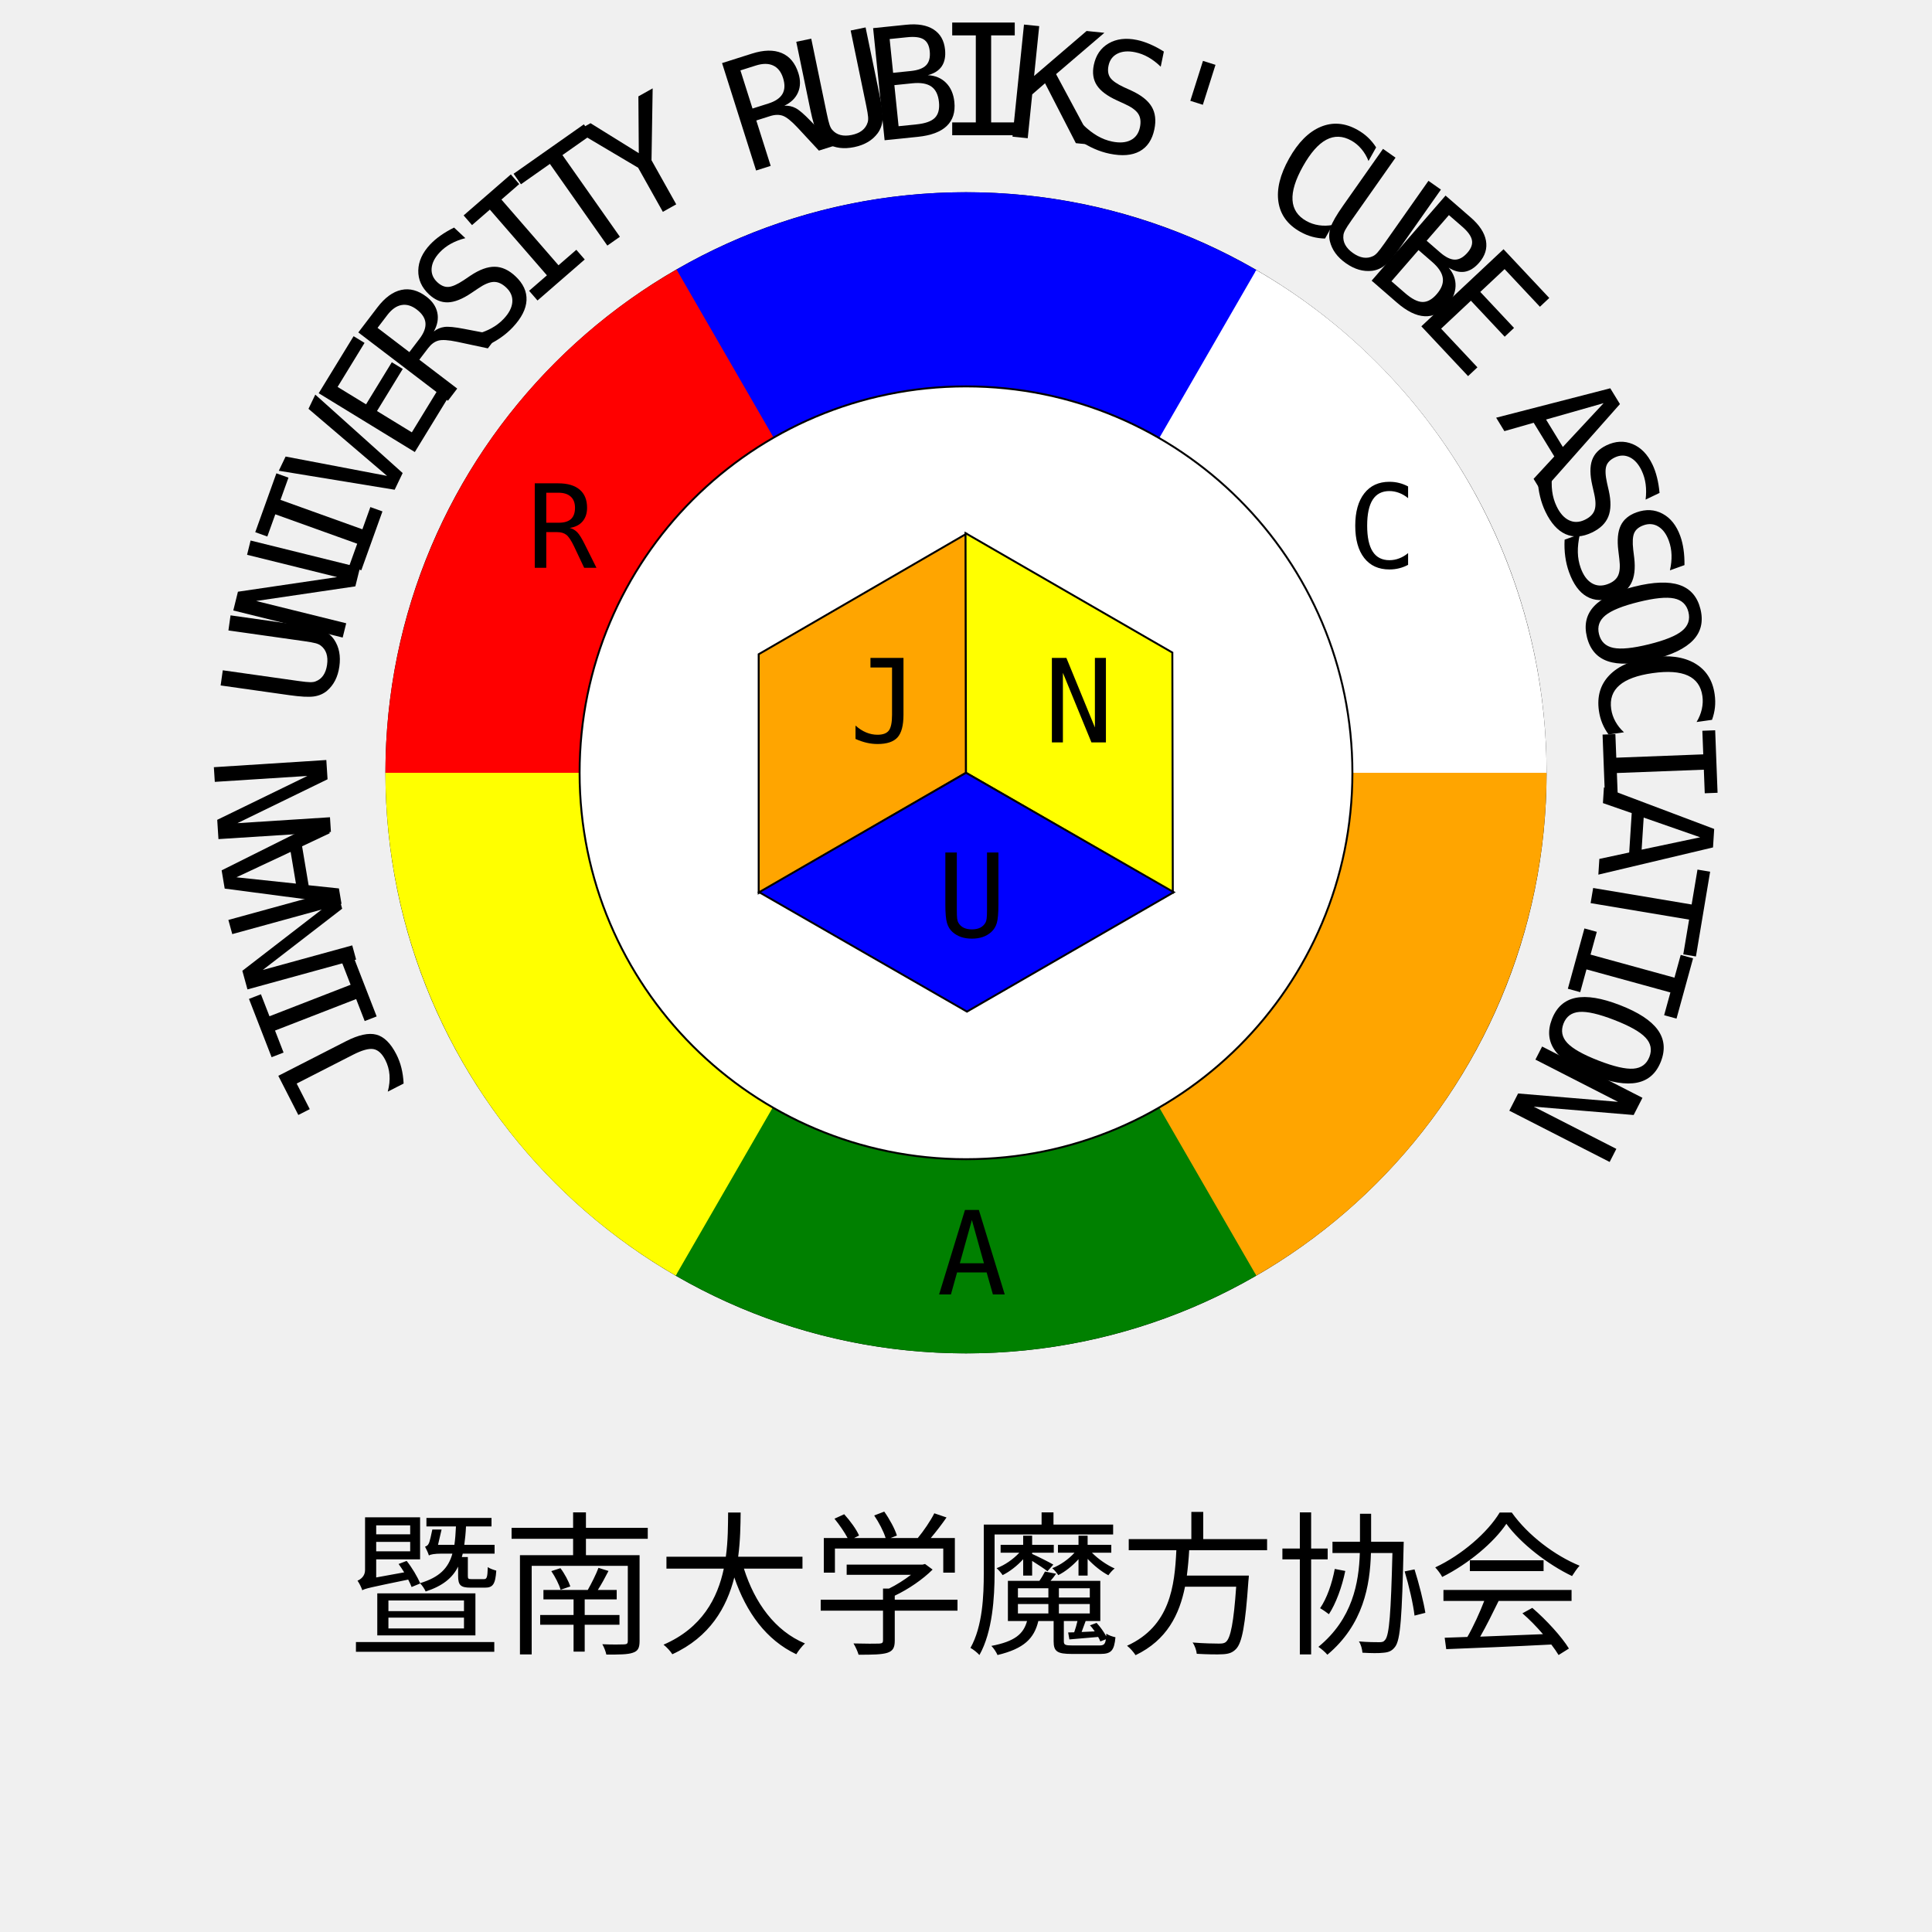
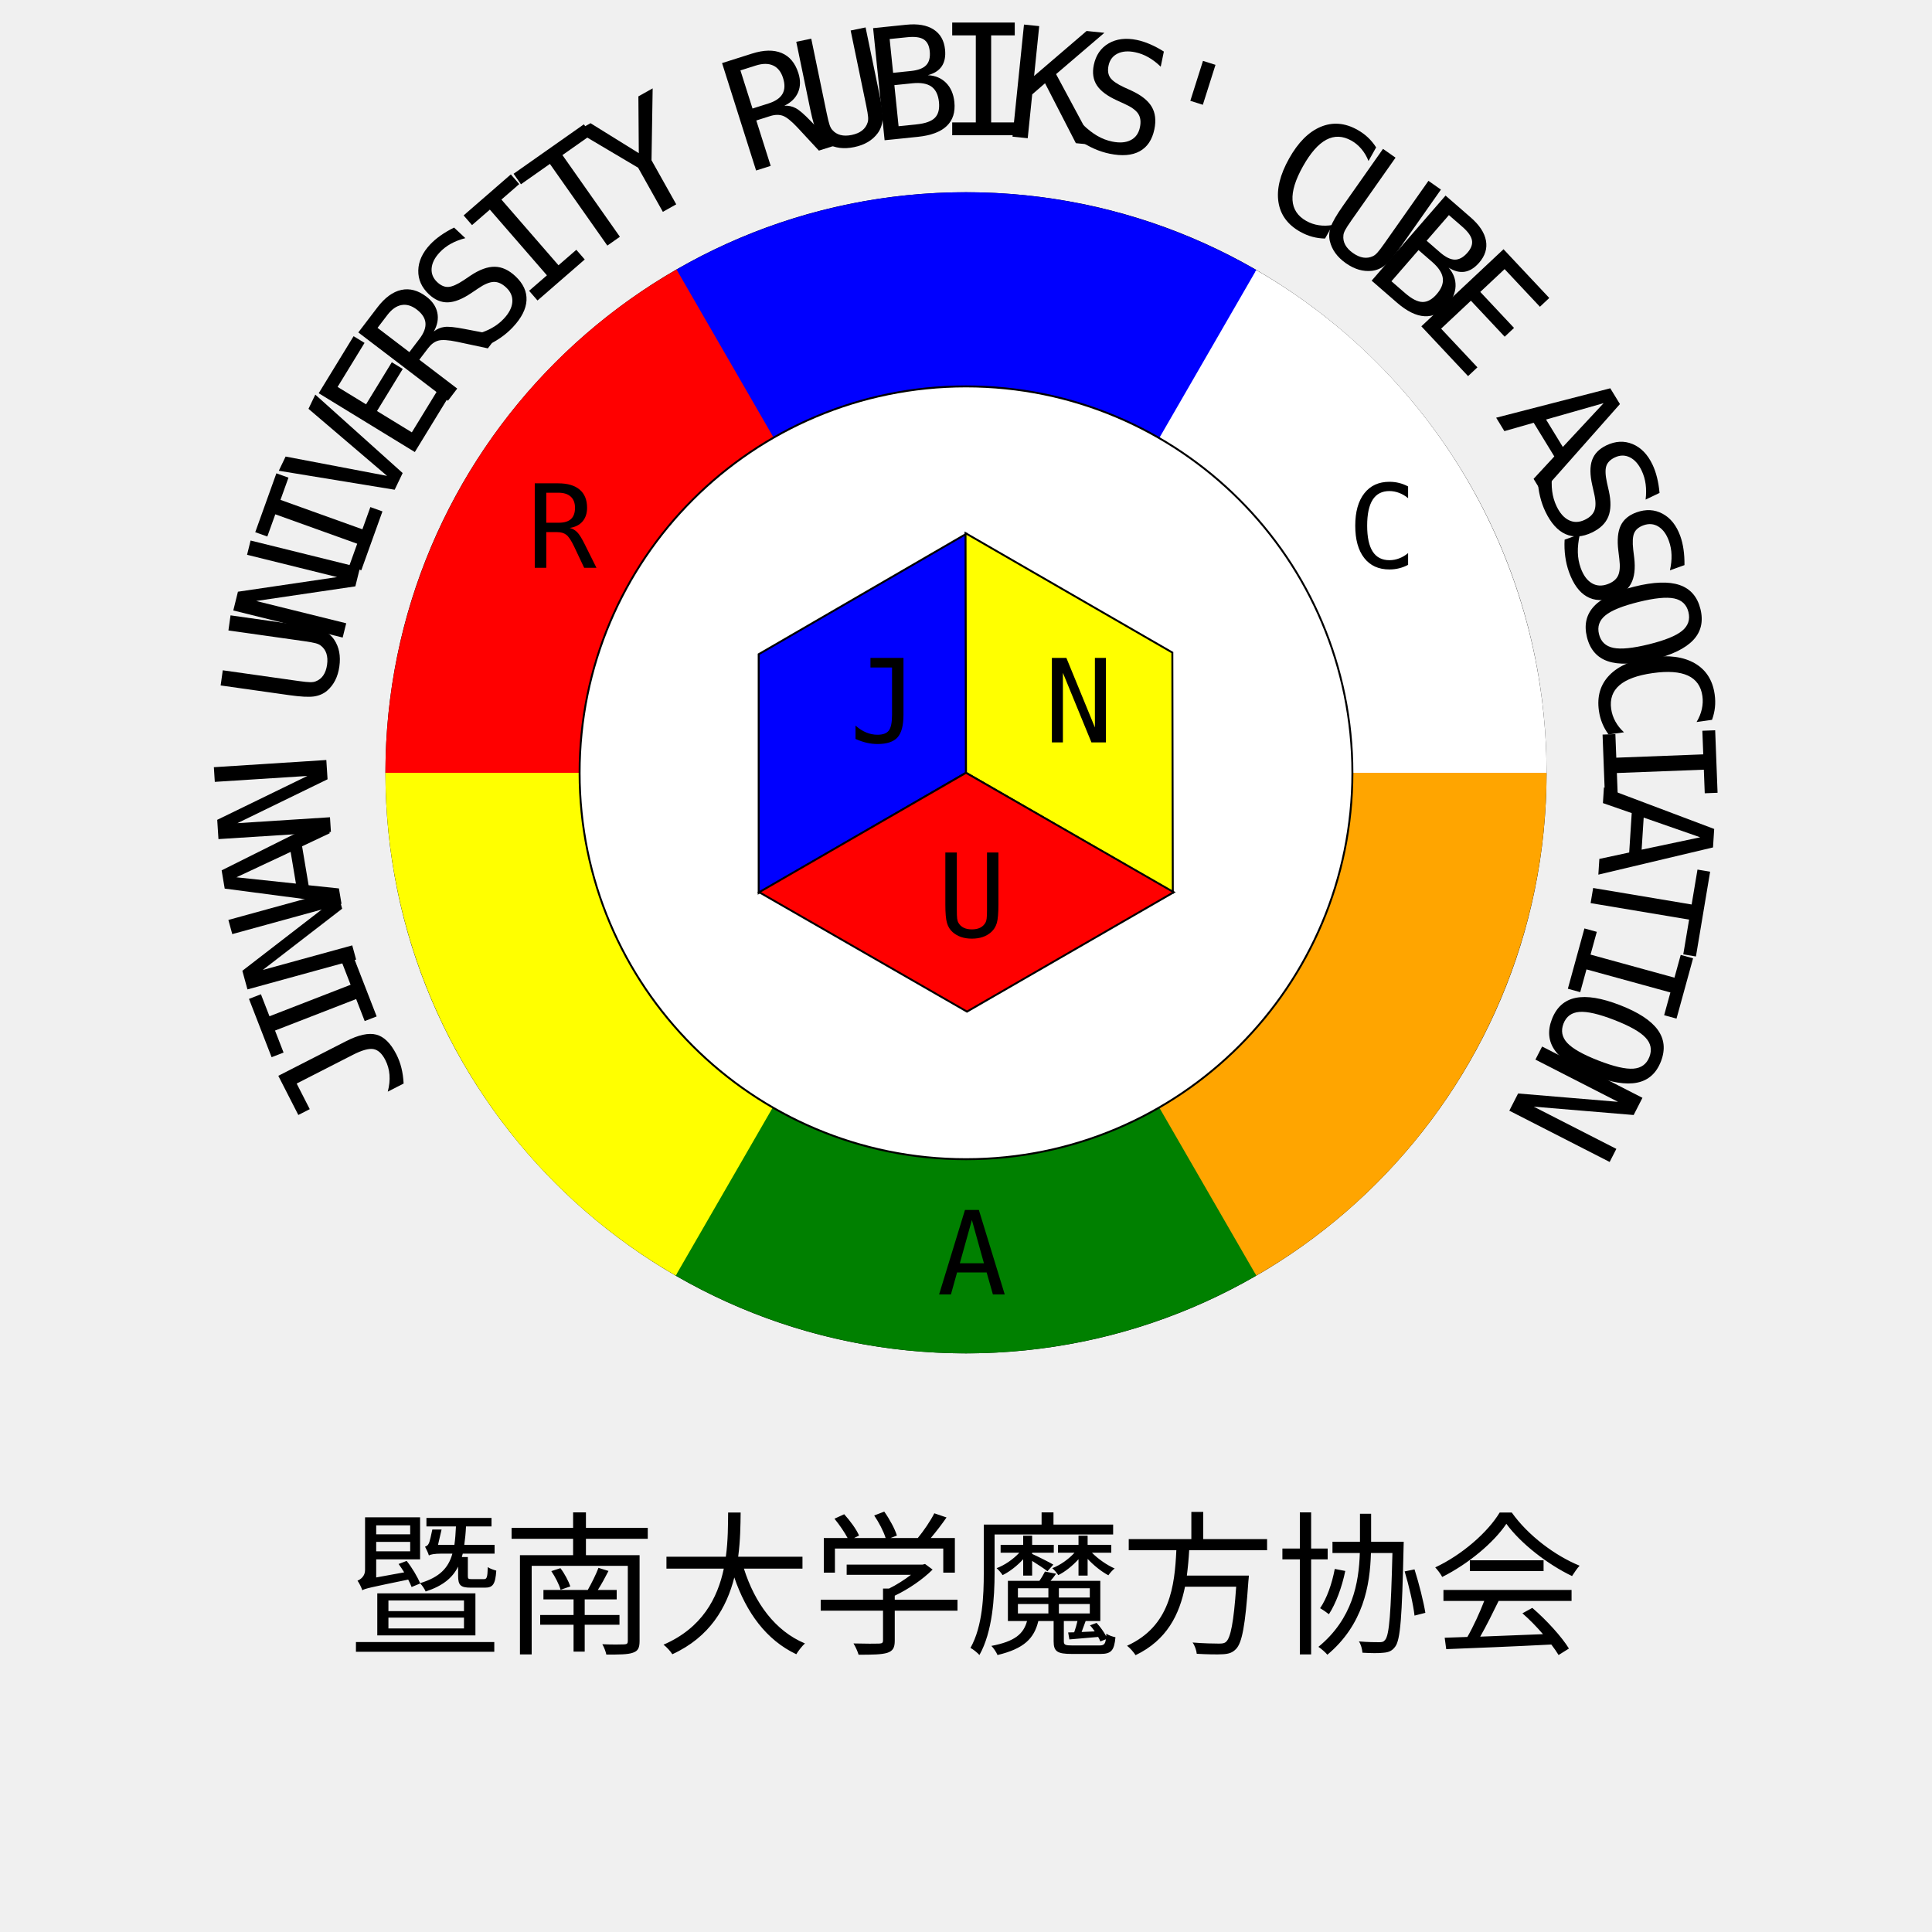
<svg xmlns="http://www.w3.org/2000/svg" version="1.1" viewBox="0 0 1000 1000">
  <circle cx="500" cy="400" r="300" fill="white" stroke="black" />
  <path d="M500 400 L500 100 A300 300 0 0 0 240.192 250" fill="blue" stroke="blue" transform="rotate(30 500 400)" />
  <path d="M500 400 L500 100 A300 300 0 0 0 240.192 250" fill="white" stroke="white" transform="rotate(90 500 400)" />
  <path d="M500 400 L500 100 A300 300 0 0 0 240.192 250" fill="orange" stroke="orange" transform="rotate(150 500 400)" />
  <path d="M500 400 L500 100 A300 300 0 0 0 240.192 250" fill="green" stroke="green" transform="rotate(210 500 400)" />
  <path d="M500 400 L500 100 A300 300 0 0 0 240.192 250" fill="yellow" stroke="yellow" transform="rotate(270 500 400)" />
  <path d="M500 400 L500 100 A300 300 0 0 0 240.192 250" fill="red" stroke="red" transform="rotate(330 500 400)" />
  <circle cx="500" cy="400" r="200" fill="white" stroke="black" />
  <text x="272.606" y="293.907" font-family="Ubuntu Mono, monospace" font-size="60">R</text>
  <text x="697.394" y="293.907" font-family="Ubuntu Mono, monospace" font-size="60">C</text>
  <text x="485" y="670" font-family="Ubuntu Mono, monospace" font-size="60">A</text>
-   <polygon points="500,276.393 500,400 392.696,462.235 392.696,338.629" fill="orange" stroke="black" />
+   <polygon points="500,276.393 500,400 392.696,462.235 392.696,338.629" fill="blue" stroke="black" />
  <polygon points="500,276.393 500,400 392.696,462.235 392.696,338.629" fill="yellow" stroke="black" transform="rotate(120 500 400)" />
-   <polygon points="500,276.393 500,400 392.696,462.235 392.696,338.629" fill="blue" stroke="black" transform="rotate(240 500 400)" />
+   <polygon points="500,276.393 500,400 392.696,462.235 392.696,338.629" fill="red" stroke="black" transform="rotate(240 500 400)" />
  <text x="439.624" y="384.255" font-family="Ubuntu Mono, monospace" font-size="60">J</text>
  <text x="540.376" y="384.255" font-family="Ubuntu Mono, monospace" font-size="60">N</text>
  <text x="485" y="485" font-family="Ubuntu Mono, monospace" font-size="60">U</text>
  <text x="485" y="70" font-family="Ubuntu Mono, monospace" font-size="80" transform="rotate(-117.0732 500 400)">J</text>
  <text x="485" y="70" font-family="Ubuntu Mono, monospace" font-size="80" transform="rotate(-111.2195 500 400)">I</text>
  <text x="485" y="70" font-family="Ubuntu Mono, monospace" font-size="80" transform="rotate(-105.3659 500 400)">N</text>
  <text x="485" y="70" font-family="Ubuntu Mono, monospace" font-size="80" transform="rotate(-99.5122 500 400)">A</text>
  <text x="485" y="70" font-family="Ubuntu Mono, monospace" font-size="80" transform="rotate(-93.65854 500 400)">N</text>
  <text x="485" y="70" font-family="Ubuntu Mono, monospace" font-size="80" transform="rotate(-87.80488 500 400)"> </text>
  <text x="485" y="70" font-family="Ubuntu Mono, monospace" font-size="80" transform="rotate(-81.95122 500 400)">U</text>
  <text x="485" y="70" font-family="Ubuntu Mono, monospace" font-size="80" transform="rotate(-76.09756 500 400)">N</text>
  <text x="485" y="70" font-family="Ubuntu Mono, monospace" font-size="80" transform="rotate(-70.2439 500 400)">I</text>
  <text x="485" y="70" font-family="Ubuntu Mono, monospace" font-size="80" transform="rotate(-64.39024 500 400)">V</text>
  <text x="485" y="70" font-family="Ubuntu Mono, monospace" font-size="80" transform="rotate(-58.53659 500 400)">E</text>
  <text x="485" y="70" font-family="Ubuntu Mono, monospace" font-size="80" transform="rotate(-52.68293 500 400)">R</text>
  <text x="485" y="70" font-family="Ubuntu Mono, monospace" font-size="80" transform="rotate(-46.82927 500 400)">S</text>
  <text x="485" y="70" font-family="Ubuntu Mono, monospace" font-size="80" transform="rotate(-40.97561 500 400)">I</text>
  <text x="485" y="70" font-family="Ubuntu Mono, monospace" font-size="80" transform="rotate(-35.12195 500 400)">T</text>
  <text x="485" y="70" font-family="Ubuntu Mono, monospace" font-size="80" transform="rotate(-29.26829 500 400)">Y</text>
  <text x="485" y="70" font-family="Ubuntu Mono, monospace" font-size="80" transform="rotate(-23.41463 500 400)"> </text>
  <text x="485" y="70" font-family="Ubuntu Mono, monospace" font-size="80" transform="rotate(-17.58098 500 400)">R</text>
  <text x="485" y="70" font-family="Ubuntu Mono, monospace" font-size="80" transform="rotate(-11.70732 500 400)">U</text>
  <text x="485" y="70" font-family="Ubuntu Mono, monospace" font-size="80" transform="rotate(-5.853659 500 400)">B</text>
  <text x="485" y="70" font-family="Ubuntu Mono, monospace" font-size="80" transform="rotate(0 500 400)">I</text>
  <text x="485" y="70" font-family="Ubuntu Mono, monospace" font-size="80" transform="rotate(5.853659 500 400)">K</text>
  <text x="485" y="70" font-family="Ubuntu Mono, monospace" font-size="80" transform="rotate(11.70732 500 400)">S</text>
  <text x="485" y="70" font-family="Ubuntu Mono, monospace" font-size="80" transform="rotate(17.58098 500 400)">'</text>
  <text x="485" y="70" font-family="Ubuntu Mono, monospace" font-size="80" transform="rotate(23.41463 500 400)"> </text>
  <text x="485" y="70" font-family="Ubuntu Mono, monospace" font-size="80" transform="rotate(29.26829 500 400)">C</text>
  <text x="485" y="70" font-family="Ubuntu Mono, monospace" font-size="80" transform="rotate(35.12195 500 400)">U</text>
  <text x="485" y="70" font-family="Ubuntu Mono, monospace" font-size="80" transform="rotate(40.97561 500 400)">B</text>
  <text x="485" y="70" font-family="Ubuntu Mono, monospace" font-size="80" transform="rotate(46.82927 500 400)">E</text>
  <text x="485" y="70" font-family="Ubuntu Mono, monospace" font-size="80" transform="rotate(52.68293 500 400)"> </text>
  <text x="485" y="70" font-family="Ubuntu Mono, monospace" font-size="80" transform="rotate(58.53659 500 400)">A</text>
  <text x="485" y="70" font-family="Ubuntu Mono, monospace" font-size="80" transform="rotate(64.39024 500 400)">S</text>
  <text x="485" y="70" font-family="Ubuntu Mono, monospace" font-size="80" transform="rotate(70.2439 500 400)">S</text>
  <text x="485" y="70" font-family="Ubuntu Mono, monospace" font-size="80" transform="rotate(76.09756 500 400)">O</text>
  <text x="485" y="70" font-family="Ubuntu Mono, monospace" font-size="80" transform="rotate(81.95122 500 400)">C</text>
  <text x="485" y="70" font-family="Ubuntu Mono, monospace" font-size="80" transform="rotate(87.80488 500 400)">I</text>
  <text x="485" y="70" font-family="Ubuntu Mono, monospace" font-size="80" transform="rotate(93.65854 500 400)">A</text>
  <text x="485" y="70" font-family="Ubuntu Mono, monospace" font-size="80" transform="rotate(99.5122 500 400)">T</text>
  <text x="485" y="70" font-family="Ubuntu Mono, monospace" font-size="80" transform="rotate(105.3659 500 400)">I</text>
  <text x="485" y="70" font-family="Ubuntu Mono, monospace" font-size="80" transform="rotate(111.2195 500 400)">O</text>
  <text x="485" y="70" font-family="Ubuntu Mono, monospace" font-size="80" transform="rotate(117.0732 500 400)">N</text>
  <text x="180" y="850" font-family="Simsun" font-size="80">暨南大学魔方协会</text>
</svg>
